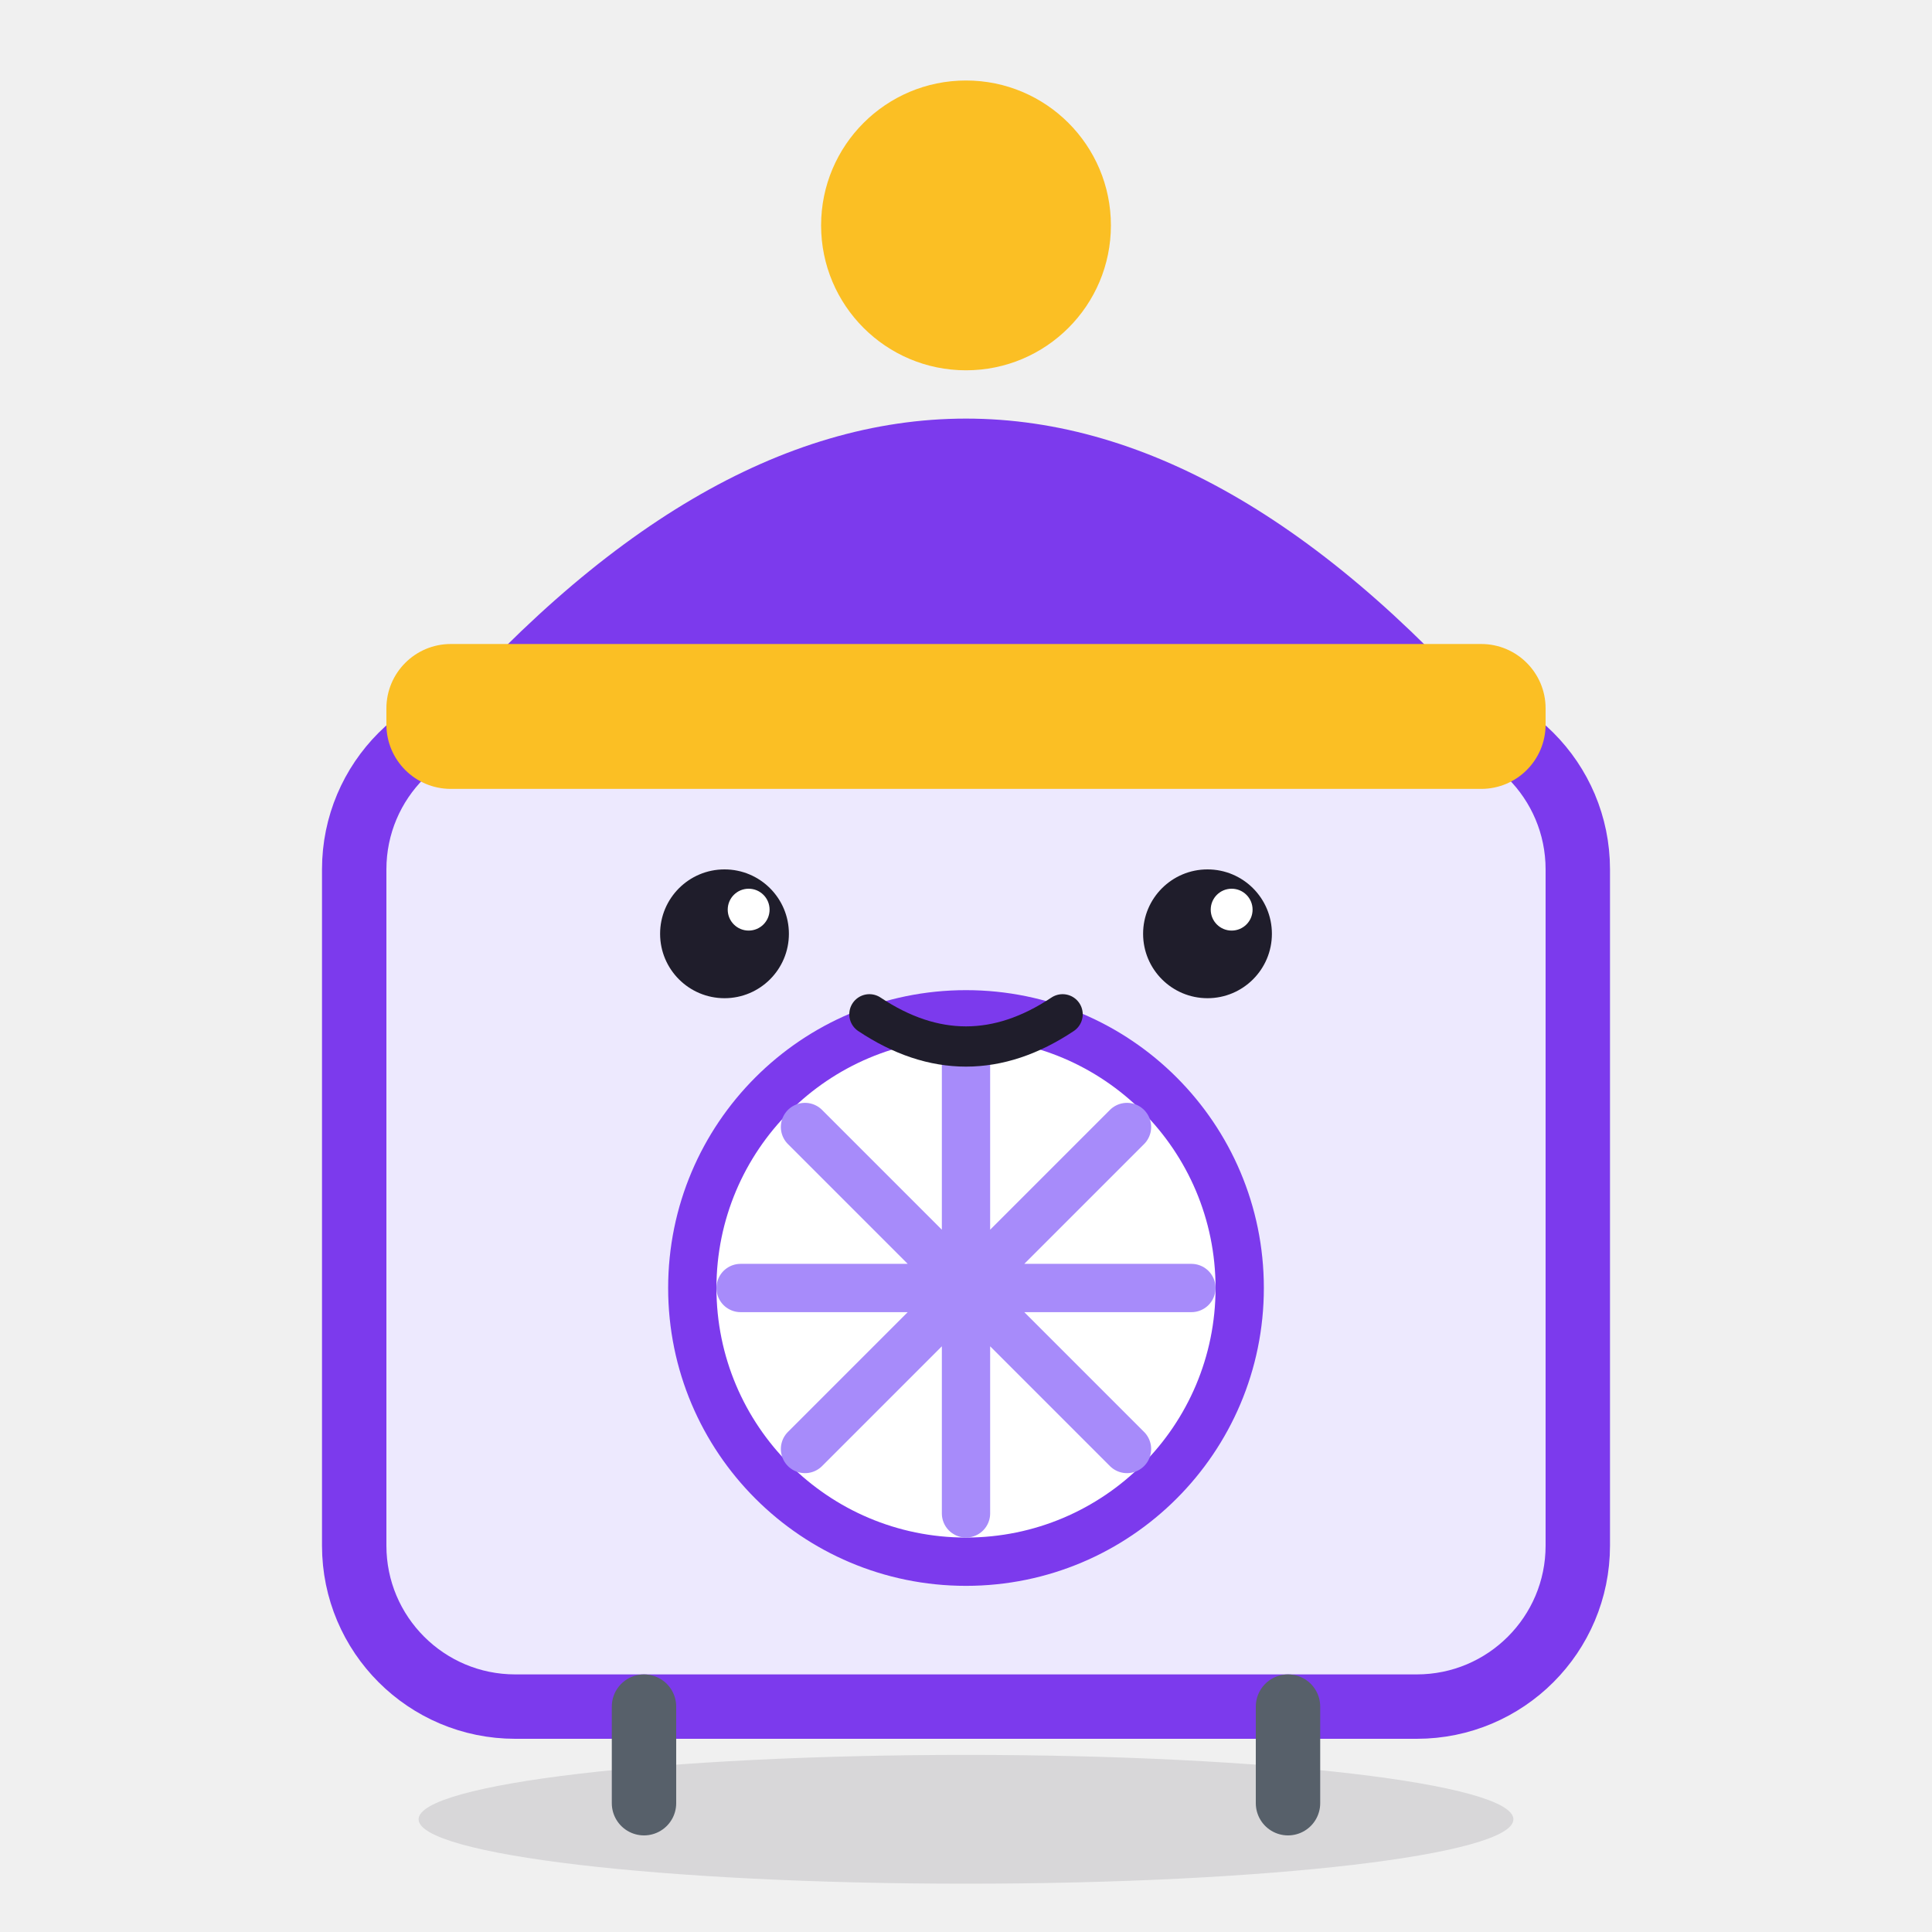
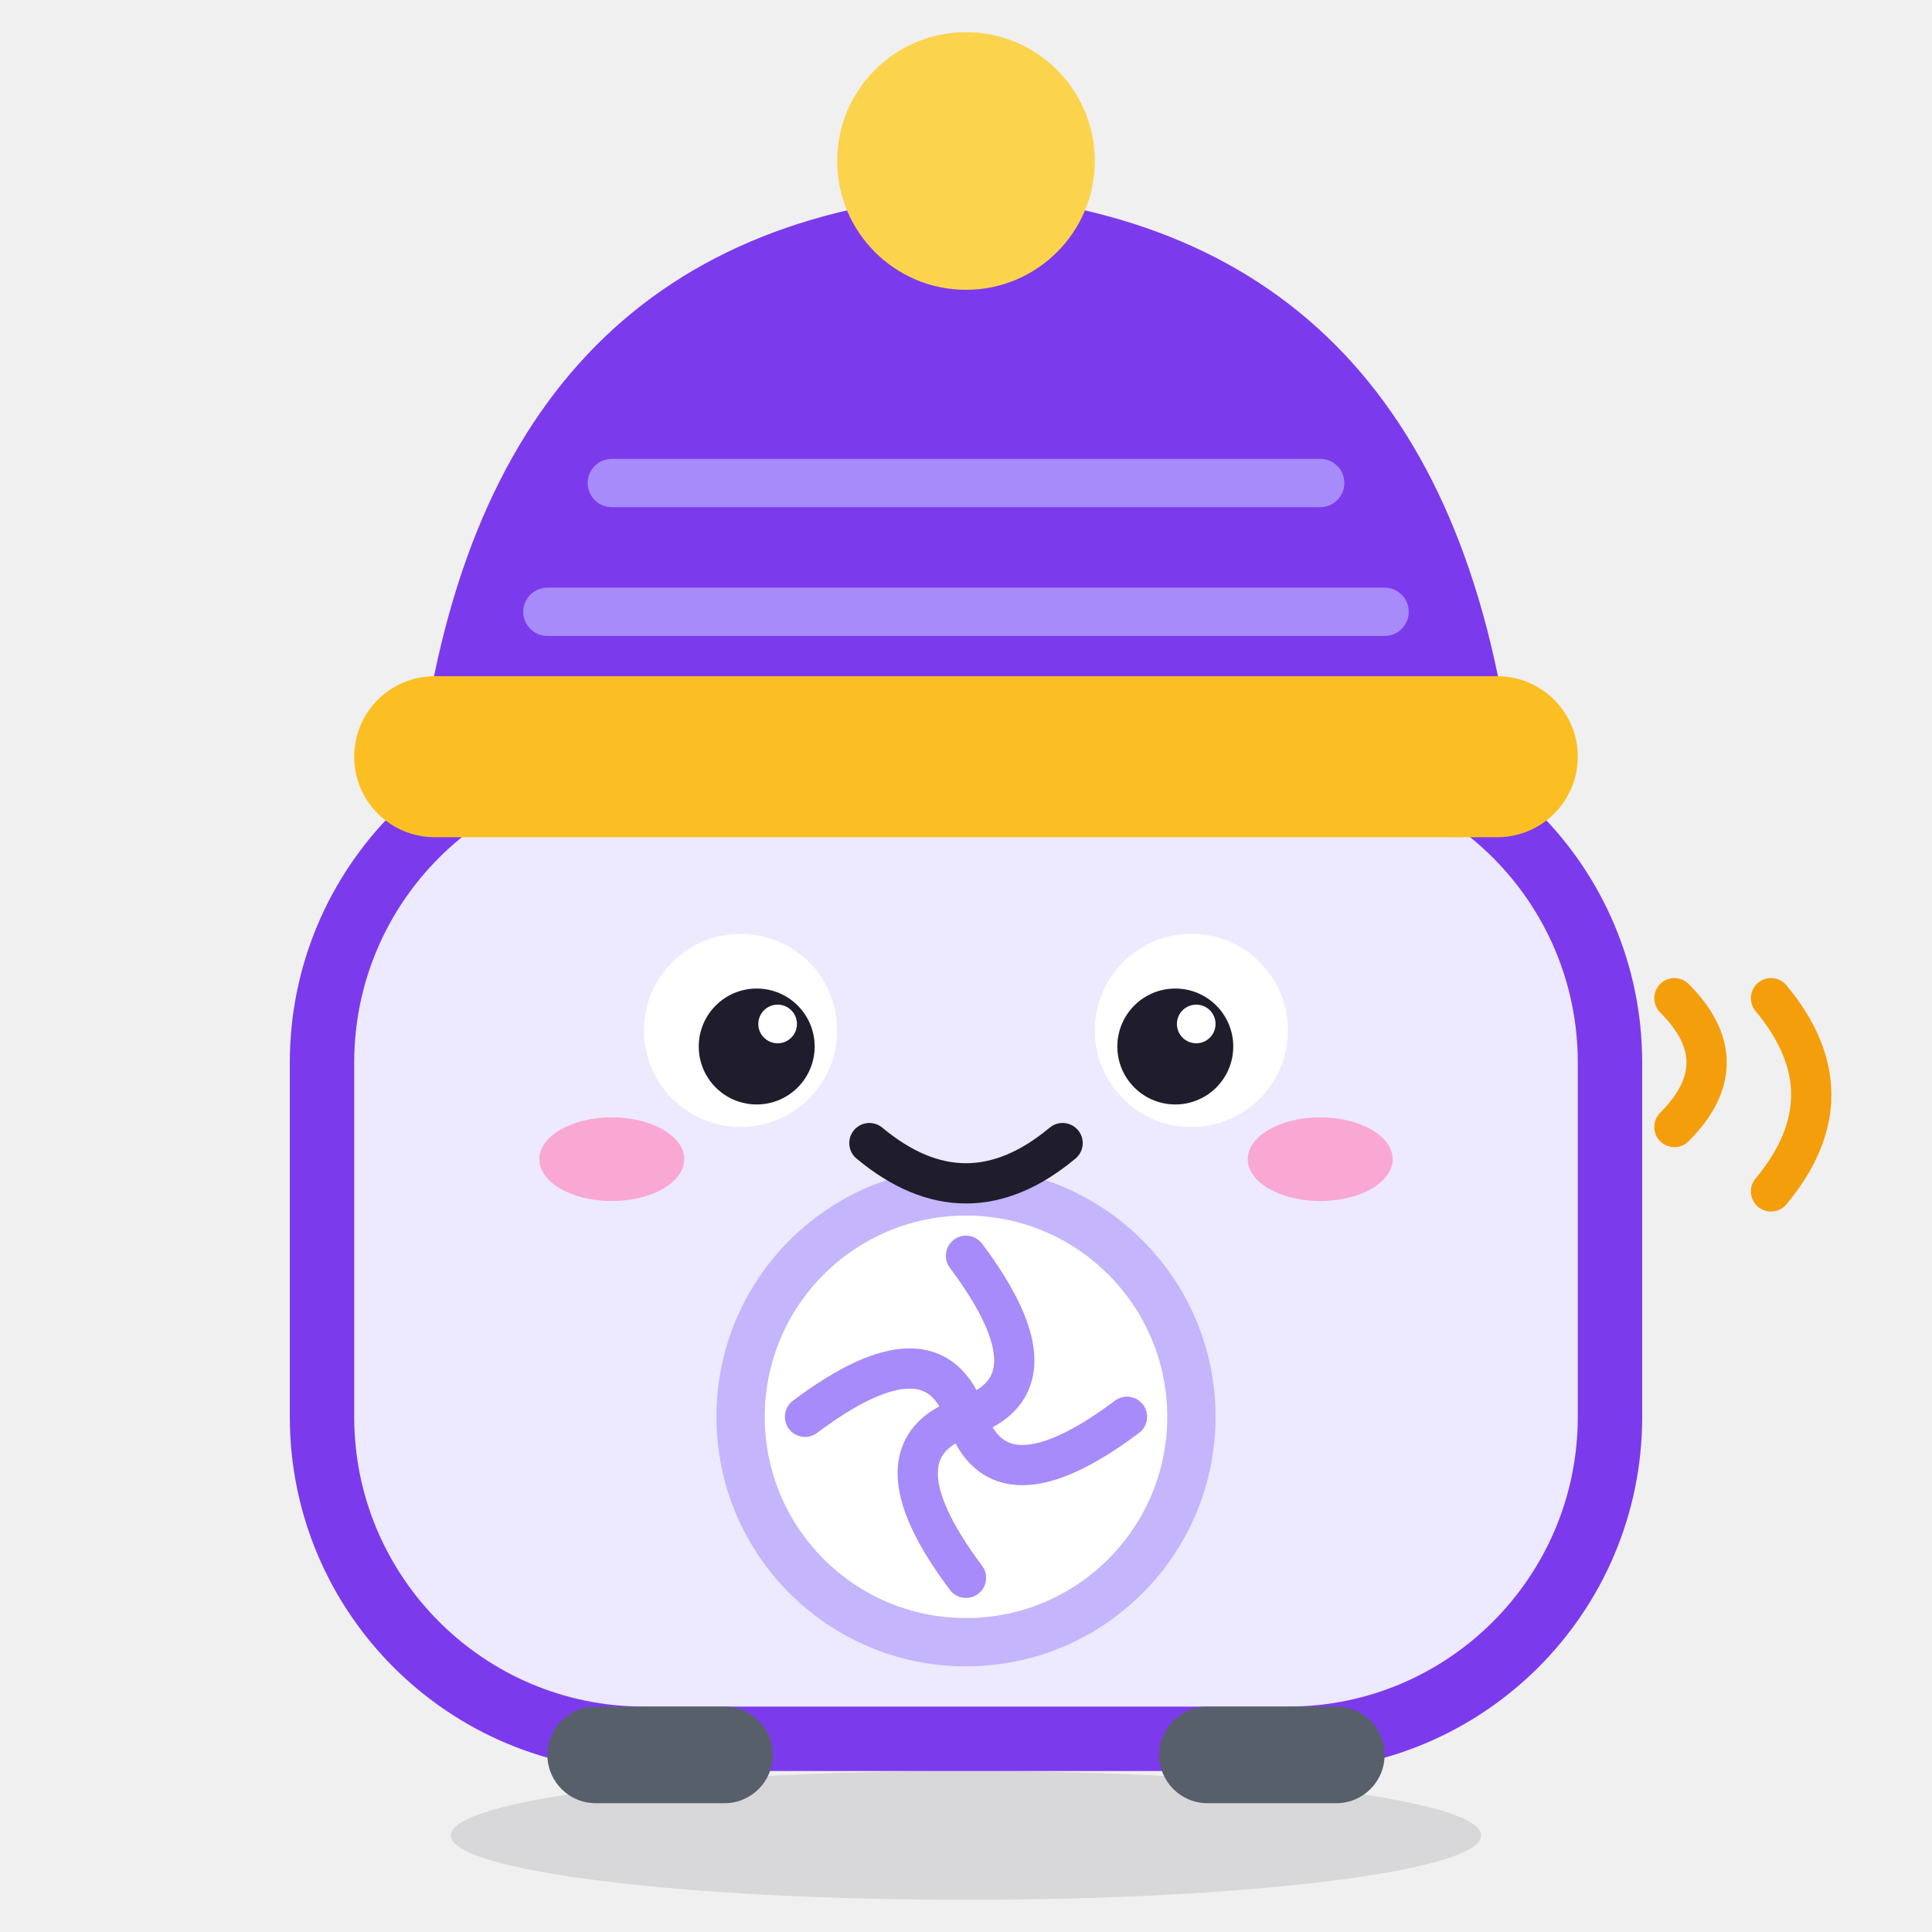
- <svg xmlns="http://www.w3.org/2000/svg" viewBox="0 0 120 120" width="120" height="120" role="img" aria-label="Pompon, a heat pump wearing a tuque">
-   <ellipse cx="60" cy="113" rx="34" ry="4" fill="#1f1d2b" opacity=".12" />
-   <rect x="22" y="44" width="76" height="62" rx="10" fill="#ede9fe" stroke="#7c3aed" stroke-width="4" />
-   <circle cx="60" cy="80" r="17" fill="#fff" stroke="#7c3aed" stroke-width="3" />
-   <path d="M60 66 L60 94 M46 80 L74 80 M50 70 L70 90 M70 70 L50 90" stroke="#a78bfa" stroke-width="3" stroke-linecap="round" />
-   <circle cx="45" cy="58" r="4" fill="#1f1d2b" />
-   <circle cx="75" cy="58" r="4" fill="#1f1d2b" />
-   <circle cx="46.5" cy="56.5" r="1.3" fill="#fff" />
-   <circle cx="76.5" cy="56.5" r="1.3" fill="#fff" />
-   <path d="M54 63 Q60 67 66 63" fill="none" stroke="#1f1d2b" stroke-width="2.5" stroke-linecap="round" />
-   <path d="M26 46 Q60 6 94 46 Z" fill="#7c3aed" />
-   <rect x="24" y="40" width="72" height="9" rx="4" fill="#fbbf24" />
-   <circle cx="60" cy="14" r="9" fill="#fbbf24" />
-   <path d="M40 106 L40 112 M80 106 L80 112" stroke="#57606a" stroke-width="4" stroke-linecap="round" />
+ <svg xmlns="http://www.w3.org/2000/svg" viewBox="0 0 120 120" width="120" height="120" role="img" aria-label="Pompon, a friendly heat pump in a winter tuque and scarf">
+   <ellipse cx="60" cy="114" rx="32" ry="4" fill="#1f1d2b" opacity=".12" />
+   <rect x="20" y="46" width="80" height="62" rx="20" fill="#ede9fe" stroke="#7c3aed" stroke-width="4" />
+   <circle cx="60" cy="88" r="14" fill="#fff" stroke="#c4b5fd" stroke-width="3" />
+   <path d="M60 78 Q66 86 60 88 Q54 90 60 98 M50 88 Q58 82 60 88 Q62 94 70 88" fill="none" stroke="#a78bfa" stroke-width="2.5" stroke-linecap="round" />
+   <circle cx="46" cy="64" r="6" fill="#fff" />
+   <circle cx="74" cy="64" r="6" fill="#fff" />
+   <circle cx="47" cy="65" r="3.6" fill="#1f1d2b" />
+   <circle cx="73" cy="65" r="3.6" fill="#1f1d2b" />
+   <circle cx="48.3" cy="63.6" r="1.2" fill="#fff" />
+   <circle cx="74.3" cy="63.6" r="1.2" fill="#fff" />
+   <ellipse cx="38" cy="72" rx="4.5" ry="2.6" fill="#f9a8d4" />
+   <ellipse cx="82" cy="72" rx="4.5" ry="2.6" fill="#f9a8d4" />
+   <path d="M54 71 Q60 76 66 71" fill="none" stroke="#1f1d2b" stroke-width="2.5" stroke-linecap="round" />
+   <path d="M26 48 Q30 14 60 12 Q90 14 94 48 Z" fill="#7c3aed" />
+   <path d="M38 30 L82 30 M34 38 L86 38" stroke="#a78bfa" stroke-width="3" stroke-linecap="round" />
+   <rect x="22" y="42" width="76" height="10" rx="5" fill="#fbbf24" />
+   <circle cx="60" cy="10" r="8" fill="#fcd34d" />
+   <path d="M28 54 Q60 62 92 54" fill="none" stroke="#f59e0b" stroke-width="0" />
+   <path d="M104 70 q4 -4 0 -8 M110 74 q5 -6 0 -12" fill="none" stroke="#f59e0b" stroke-width="2.5" stroke-linecap="round" />
+   <rect x="34" y="106" width="14" height="6" rx="3" fill="#57606a" />
+   <rect x="72" y="106" width="14" height="6" rx="3" fill="#57606a" />
</svg>
